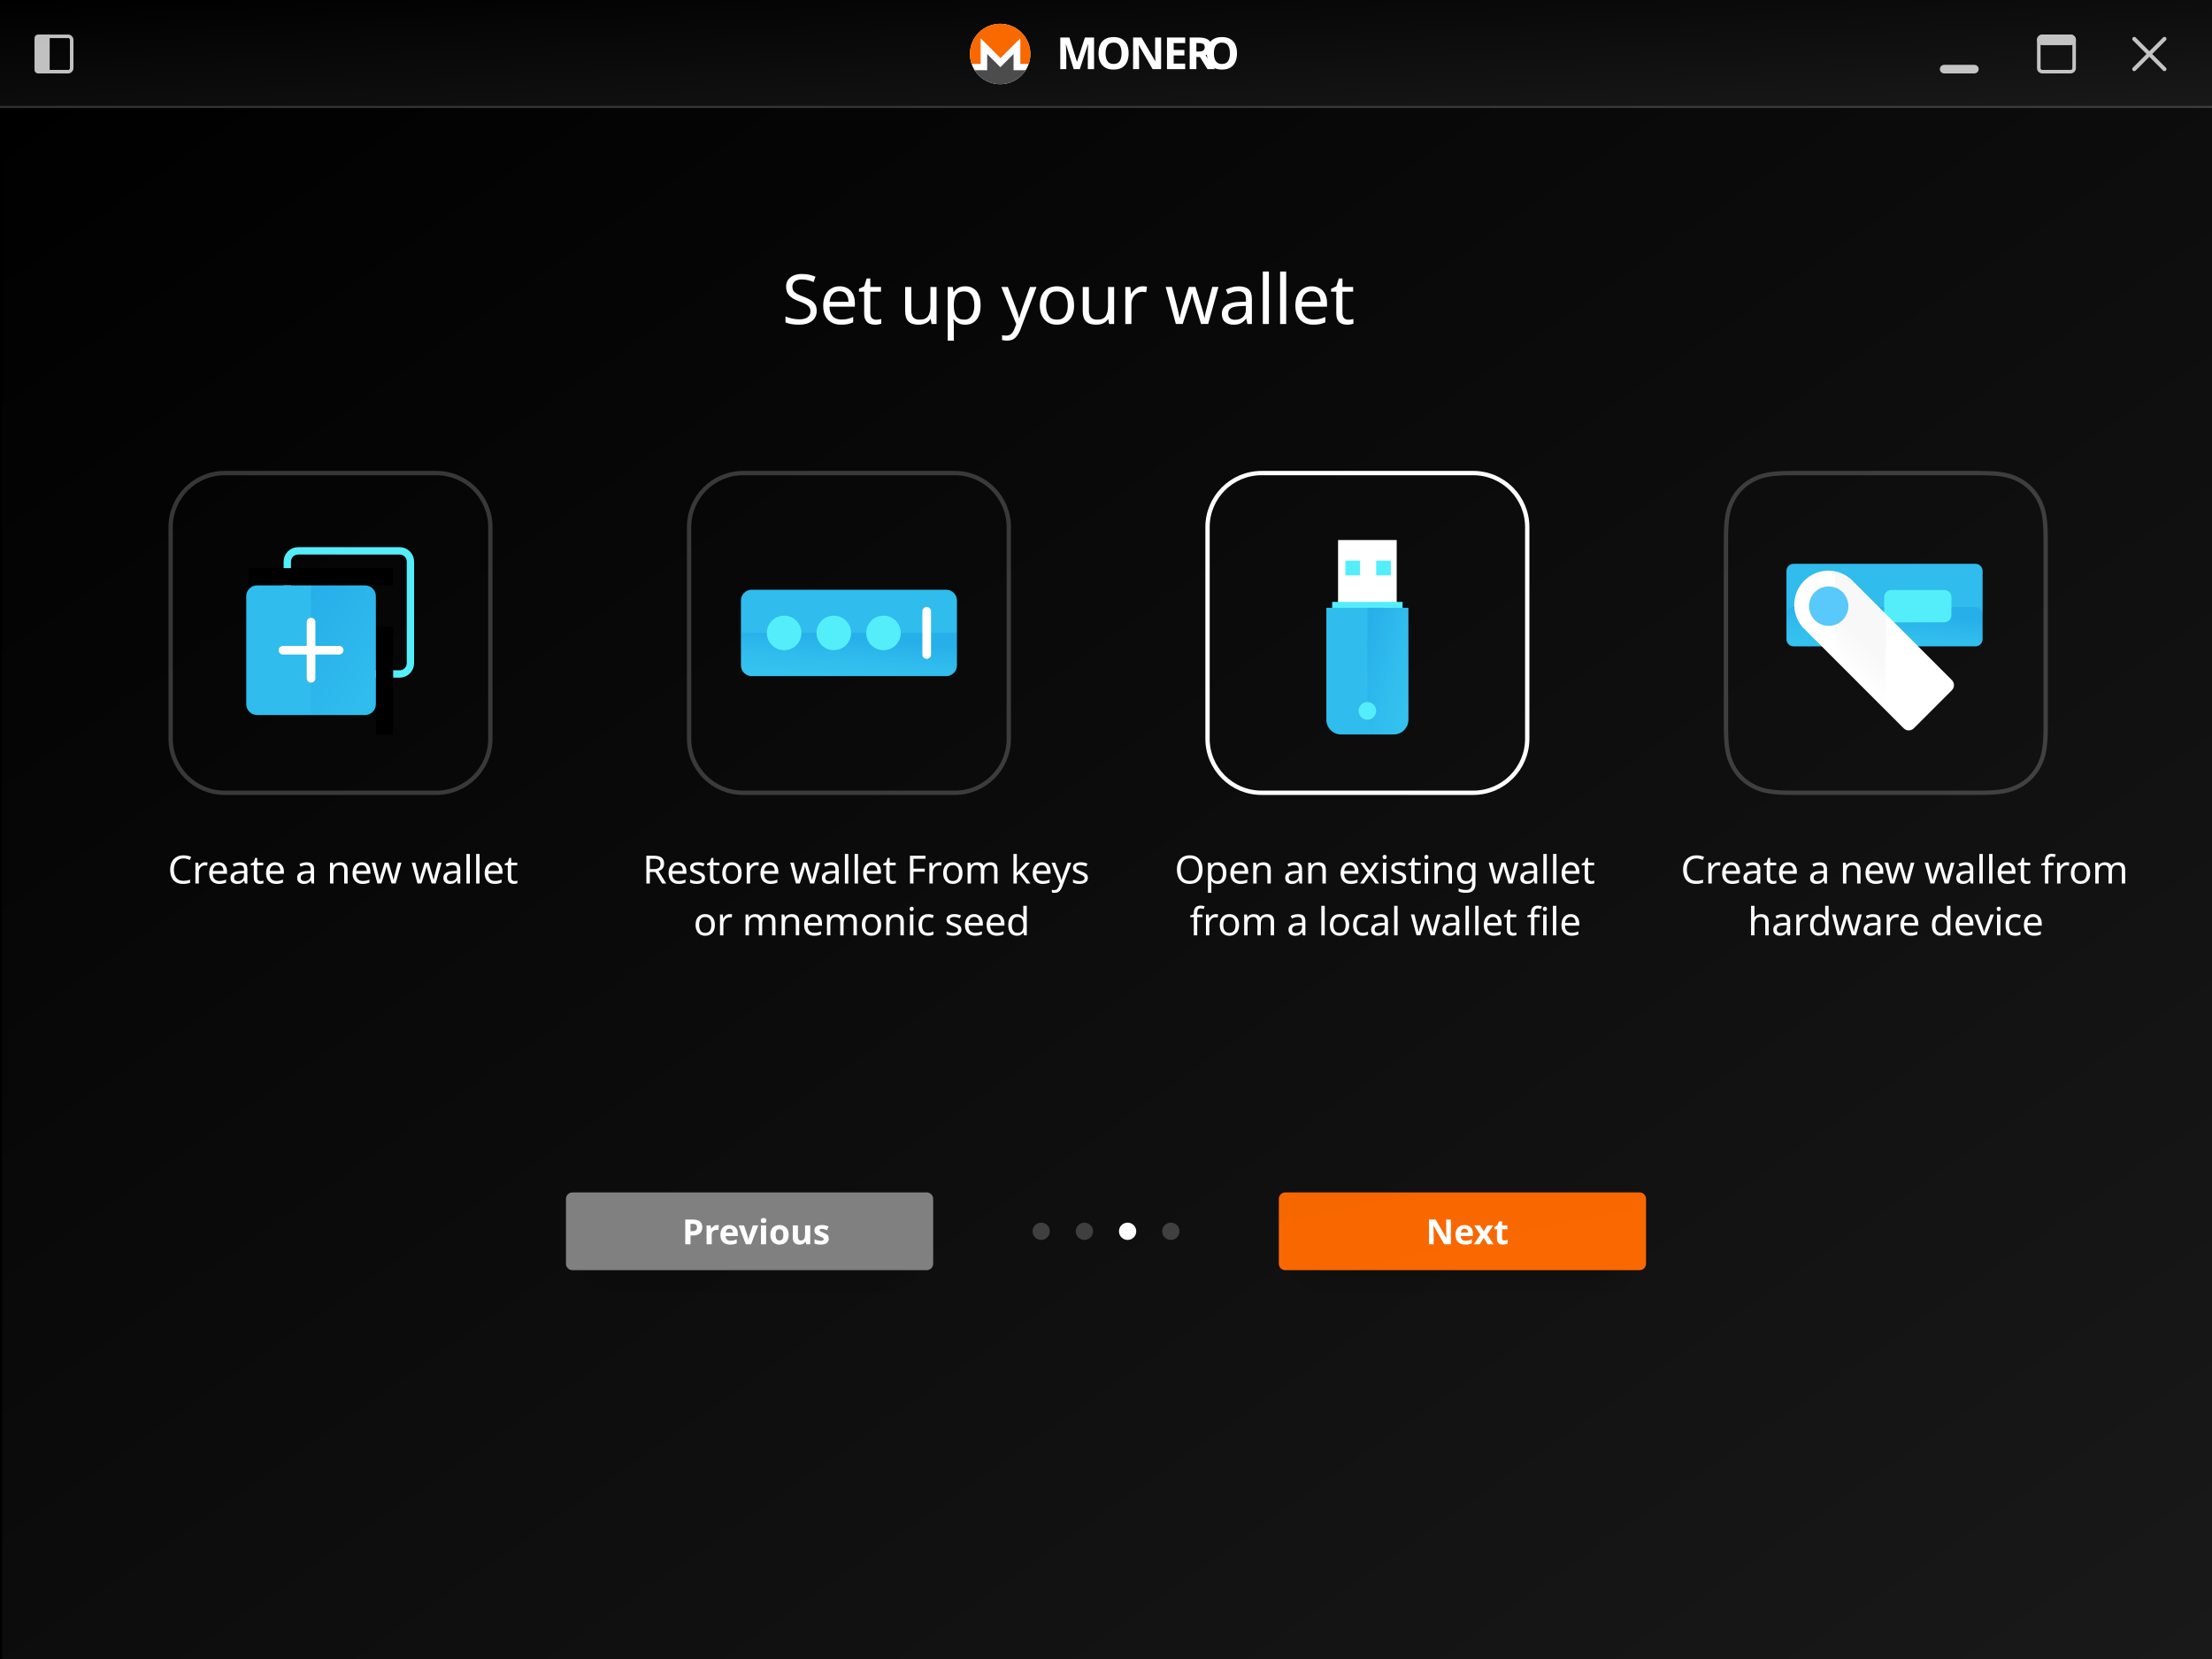
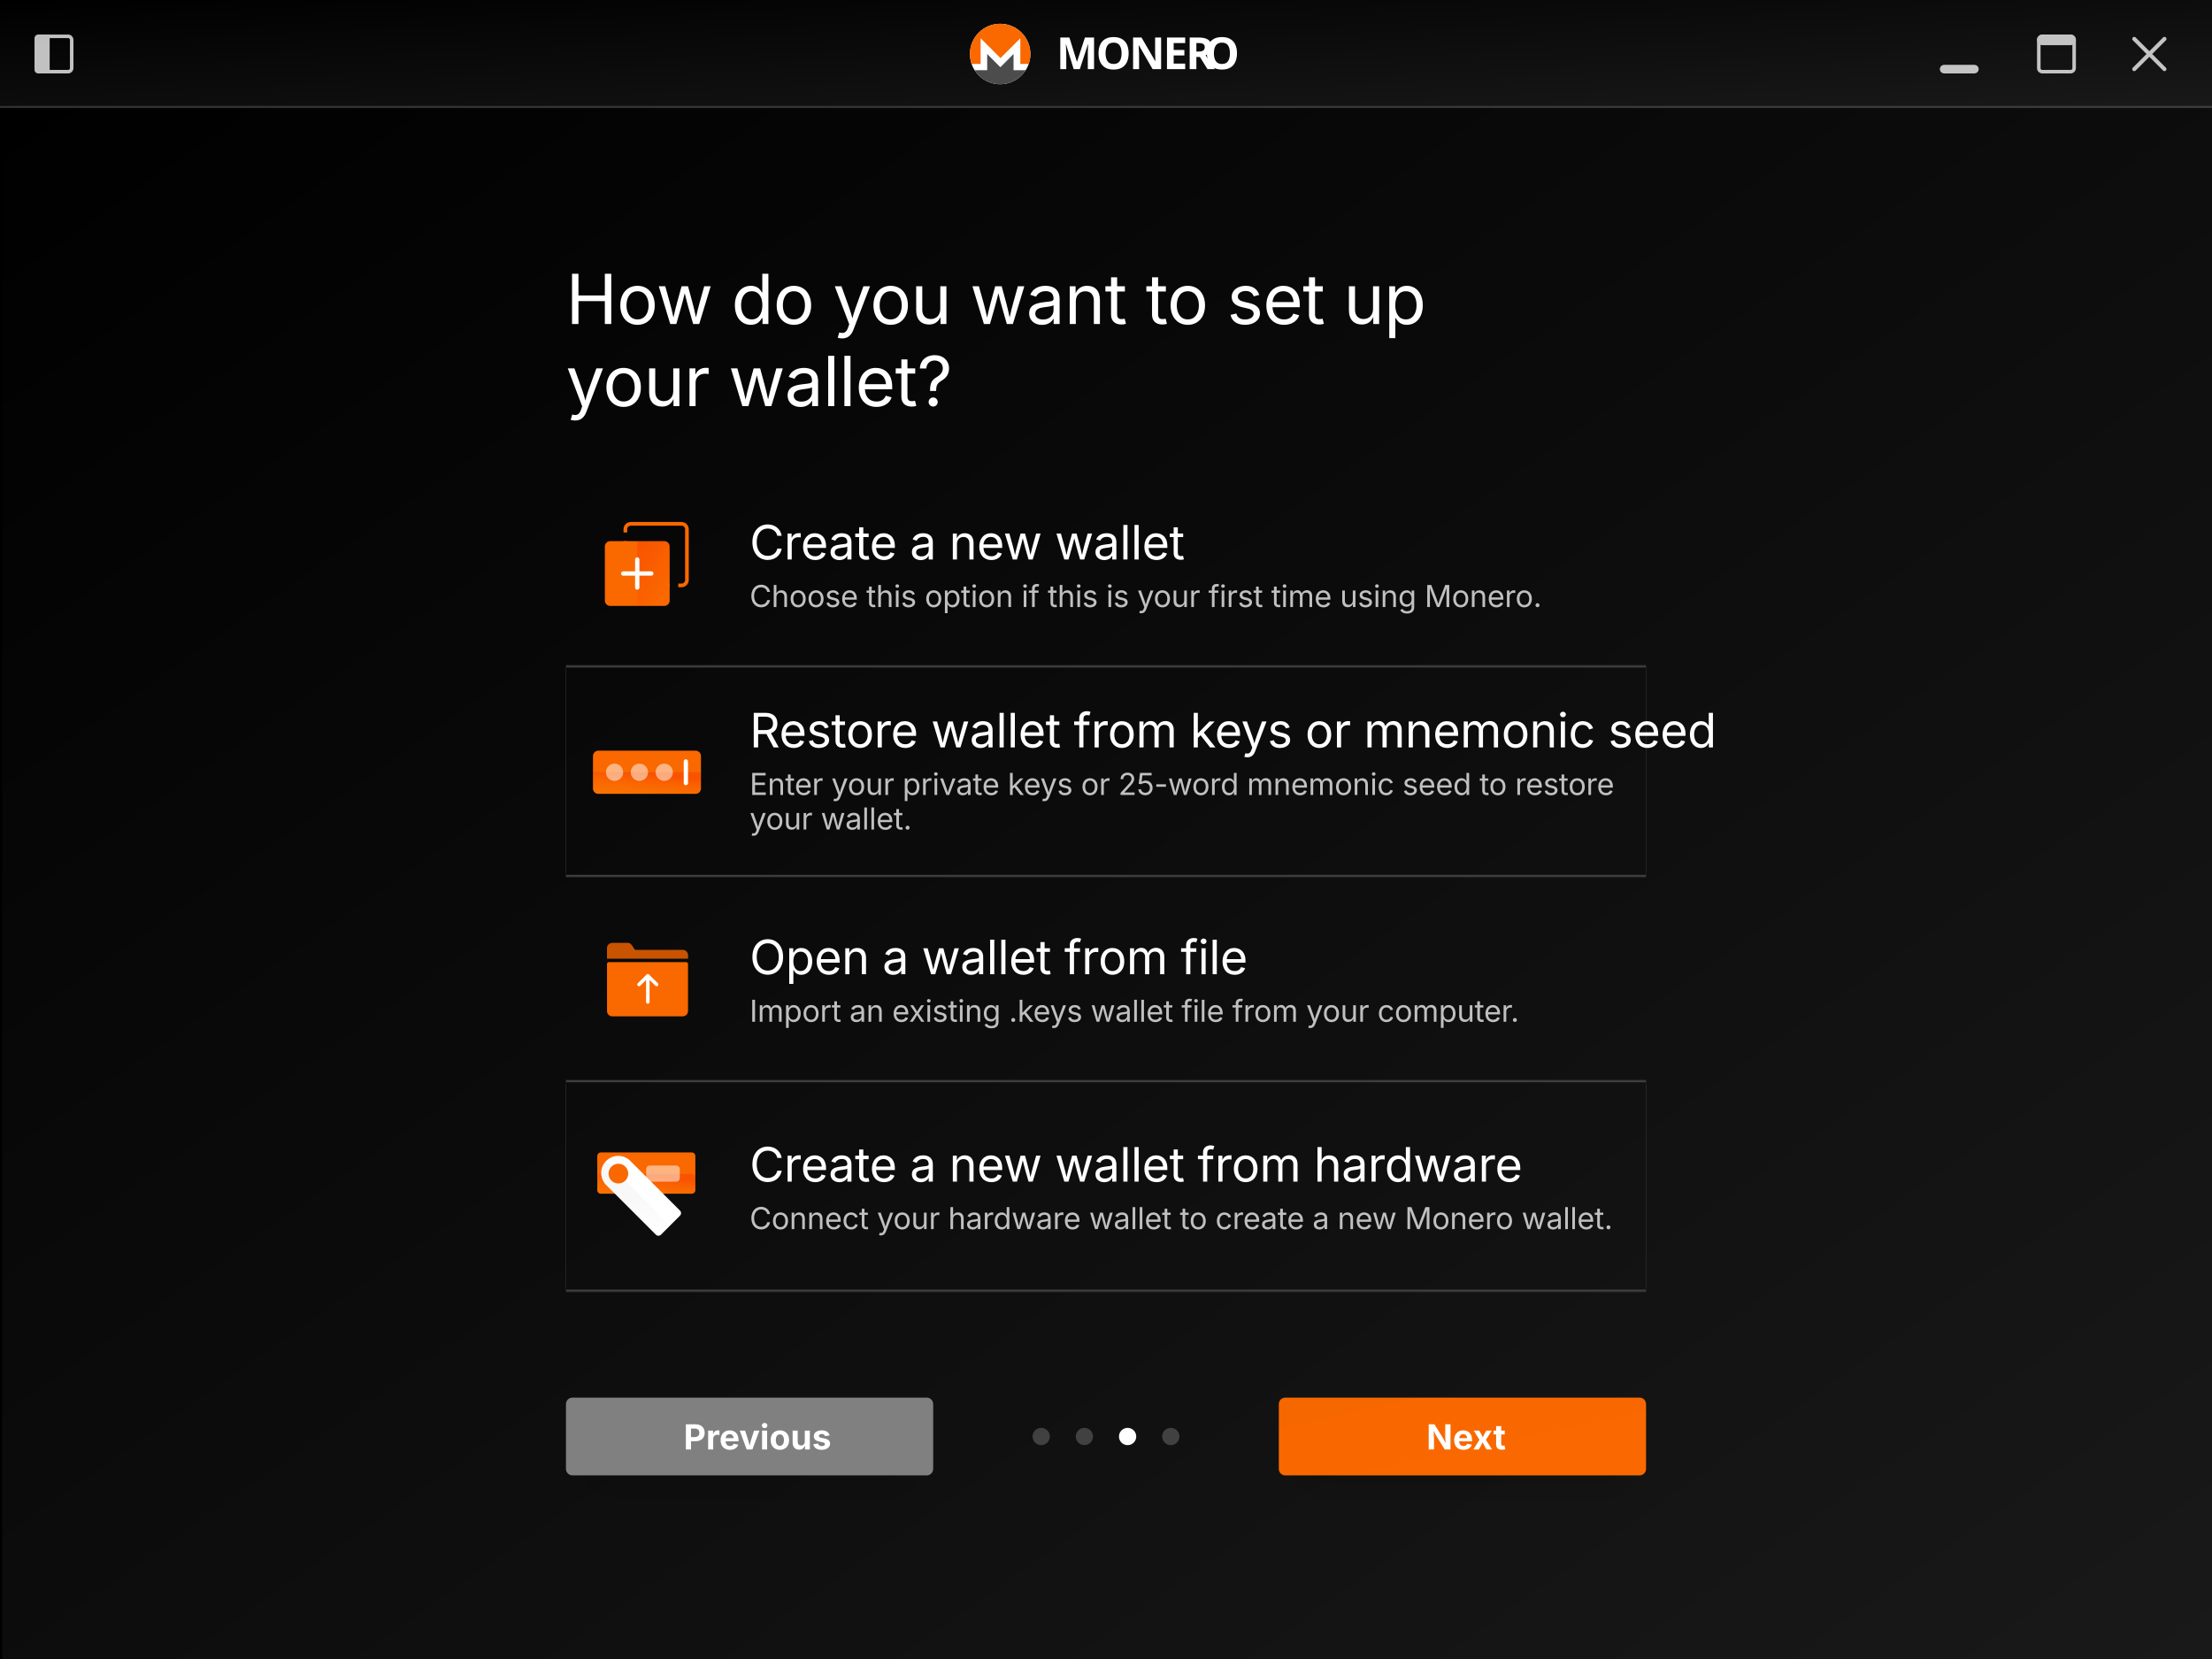
<svg xmlns="http://www.w3.org/2000/svg" xmlns:xlink="http://www.w3.org/1999/xlink" width="1024px" height="768px" viewBox="0 0 1024 768" version="1.1">
  <defs>
    <linearGradient x1="100%" y1="100%" x2="0%" y2="1.72254642e-14%" id="linearGradient-1">
      <stop stop-color="#FFFFFF" offset="0%" />
      <stop stop-color="#FFFFFF" stop-opacity="0" offset="100%" />
    </linearGradient>
    <linearGradient x1="78.336%" y1="87.643%" x2="11.789%" y2="-2.334%" id="linearGradient-2">
      <stop stop-color="#000000" stop-opacity="0" offset="0%" />
      <stop stop-color="#000000" offset="100%" />
    </linearGradient>
-     <rect id="path-3" x="25" y="55" width="100" height="40" rx="5" />
-     <linearGradient x1="17.35%" y1="100%" x2="54.842%" y2="12.588%" id="linearGradient-5">
+     <path d="M35.054,3.238 L13.079,3.243 C12.852,3.161 12.382,2.417 12.13,2.017 C11.504,1.026 10.856,0 9.783,0 L2.446,0 C1.097,0 0,1.09 0,2.429 L0,7.286 L0.815,7.286 L36.685,7.286 L37.5,7.286 L37.5,5.667 C37.5,4.328 36.403,3.238 35.054,3.238 Z" id="path-3" />
+     <rect id="path-4" x="0" y="0" width="500" height="96" />
+     <filter x="-0.1%" y="-1.6%" width="100.2%" height="103.1%" filterUnits="objectBoundingBox" id="filter-5">
+       <feOffset dx="0" dy="1" in="SourceAlpha" result="shadowOffsetOuter1" />
+       <feComposite in="shadowOffsetOuter1" in2="SourceAlpha" operator="out" result="shadowOffsetOuter1" />
+       <feColorMatrix values="0 0 0 0 0.251   0 0 0 0 0.251   0 0 0 0 0.251  0 0 0 1 0" type="matrix" in="shadowOffsetOuter1" result="shadowMatrixOuter1" />
+       <feOffset dx="0" dy="-1" in="SourceAlpha" result="shadowOffsetOuter2" />
+       <feComposite in="shadowOffsetOuter2" in2="SourceAlpha" operator="out" result="shadowOffsetOuter2" />
+       <feColorMatrix values="0 0 0 0 0.251   0 0 0 0 0.251   0 0 0 0 0.251  0 0 0 1 0" type="matrix" in="shadowOffsetOuter2" result="shadowMatrixOuter2" />
+       <feMerge>
+         <feMergeNode in="shadowMatrixOuter1" />
+         <feMergeNode in="shadowMatrixOuter2" />
+       </feMerge>
+     </filter>
+     <rect id="path-6" x="0.5" y="0.5" width="50" height="20" rx="2.5" />
+     <linearGradient x1="17.35%" y1="100%" x2="54.842%" y2="12.588%" id="linearGradient-8">
      <stop stop-color="#FFFFFF" stop-opacity="0.5" offset="0%" />
      <stop stop-color="#000000" offset="100%" />
    </linearGradient>
-     <linearGradient x1="100%" y1="100%" x2="0%" y2="18.909%" id="linearGradient-6">
-       <stop stop-color="#FFFFFF" stop-opacity="0.5" offset="0%" />
-       <stop stop-color="#000000" offset="100%" />
-     </linearGradient>
-     <path d="M17.224,0.415 L95.664,80.715 C87.746,90.159 82.758,94.881 80.701,94.881 C78.644,94.881 52.068,69.337 0.973,18.248 L17.224,0.415 Z" id="path-7" />
-     <linearGradient x1="50%" y1="50%" x2="50%" y2="100%" id="linearGradient-9">
+     <rect id="path-9" x="0" y="0" width="500" height="96" />
+     <filter x="-0.1%" y="-1.6%" width="100.2%" height="103.1%" filterUnits="objectBoundingBox" id="filter-10">
+       <feOffset dx="0" dy="1" in="SourceAlpha" result="shadowOffsetOuter1" />
+       <feComposite in="shadowOffsetOuter1" in2="SourceAlpha" operator="out" result="shadowOffsetOuter1" />
+       <feColorMatrix values="0 0 0 0 0.251   0 0 0 0 0.251   0 0 0 0 0.251  0 0 0 1 0" type="matrix" in="shadowOffsetOuter1" result="shadowMatrixOuter1" />
+       <feOffset dx="0" dy="-1" in="SourceAlpha" result="shadowOffsetOuter2" />
+       <feComposite in="shadowOffsetOuter2" in2="SourceAlpha" operator="out" result="shadowOffsetOuter2" />
+       <feColorMatrix values="0 0 0 0 0.251   0 0 0 0 0.251   0 0 0 0 0.251  0 0 0 1 0" type="matrix" in="shadowOffsetOuter2" result="shadowMatrixOuter2" />
+       <feMerge>
+         <feMergeNode in="shadowMatrixOuter1" />
+         <feMergeNode in="shadowMatrixOuter2" />
+       </feMerge>
+     </filter>
+     <path d="M8.612,0.208 L47.832,40.357 C43.873,45.079 41.379,47.44 40.351,47.44 C39.322,47.44 26.034,34.668 0.486,9.124 L8.612,0.208 Z" id="path-11" />
+     <linearGradient x1="50%" y1="50%" x2="50%" y2="100%" id="linearGradient-13">
      <stop stop-color="#000000" offset="0%" />
      <stop stop-color="#000000" stop-opacity="0" offset="100%" />
    </linearGradient>
-     <rect id="path-10" x="10" y="4" width="150" height="32" rx="2.7" />
-     <filter x="-16.7%" y="-62.5%" width="133.3%" height="256.2%" filterUnits="objectBoundingBox" id="filter-11">
-       <feOffset dx="0" dy="5" in="SourceAlpha" result="shadowOffsetOuter1" />
-       <feGaussianBlur stdDeviation="7.5" in="shadowOffsetOuter1" result="shadowBlurOuter1" />
-       <feComposite in="shadowBlurOuter1" in2="SourceAlpha" operator="out" result="shadowBlurOuter1" />
-       <feColorMatrix values="0 0 0 0 0   0 0 0 0 0   0 0 0 0 0  0 0 0 1 0" type="matrix" in="shadowBlurOuter1" />
-     </filter>
-     <linearGradient x1="100%" y1="100%" x2="0%" y2="0%" id="linearGradient-12">
-       <stop stop-color="#FFFFFF" offset="0%" />
-       <stop stop-color="#000000" offset="100%" />
-     </linearGradient>
-     <rect id="path-13" x="0" y="0" width="170" height="36" rx="3" />
    <rect id="path-14" x="10" y="4" width="150" height="32" rx="2.7" />
    <filter x="-16.7%" y="-62.5%" width="133.3%" height="256.2%" filterUnits="objectBoundingBox" id="filter-15">
      <feOffset dx="0" dy="5" in="SourceAlpha" result="shadowOffsetOuter1" />
      <feGaussianBlur stdDeviation="7.5" in="shadowOffsetOuter1" result="shadowBlurOuter1" />
      <feComposite in="shadowBlurOuter1" in2="SourceAlpha" operator="out" result="shadowBlurOuter1" />
      <feColorMatrix values="0 0 0 0 0   0 0 0 0 0   0 0 0 0 0  0 0 0 1 0" type="matrix" in="shadowBlurOuter1" />
    </filter>
-     <circle id="path-16" cx="14" cy="14" r="14" />
+     <linearGradient x1="100%" y1="100%" x2="0%" y2="0%" id="linearGradient-16">
+       <stop stop-color="#FFFFFF" offset="0%" />
+       <stop stop-color="#000000" offset="100%" />
+     </linearGradient>
+     <rect id="path-17" x="0" y="0" width="170" height="36" rx="3" />
+     <rect id="path-18" x="10" y="4" width="150" height="32" rx="2.7" />
+     <filter x="-16.7%" y="-62.5%" width="133.3%" height="256.2%" filterUnits="objectBoundingBox" id="filter-19">
+       <feOffset dx="0" dy="5" in="SourceAlpha" result="shadowOffsetOuter1" />
+       <feGaussianBlur stdDeviation="7.5" in="shadowOffsetOuter1" result="shadowBlurOuter1" />
+       <feComposite in="shadowBlurOuter1" in2="SourceAlpha" operator="out" result="shadowBlurOuter1" />
+       <feColorMatrix values="0 0 0 0 0   0 0 0 0 0   0 0 0 0 0  0 0 0 1 0" type="matrix" in="shadowBlurOuter1" />
+     </filter>
+     <circle id="path-20" cx="14" cy="14" r="14" />
  </defs>
  <g id="onboarding---how-to-start" stroke="none" stroke-width="1" fill="none" fill-rule="evenodd">
    <rect fill="#000000" x="0" y="0" width="1024" height="768" />
    <rect id="Rectangle-2" fill="url(#linearGradient-1)" opacity="0.1" x="1" y="50" width="1024" height="718" />
-     <text id="Set-up-your-wallet" font-family="SFUIDisplay-Regular, SF UI Display" font-size="32" font-weight="normal" letter-spacing="-0.25" fill="#FFFFFF">
-       <tspan x="362" y="150">Set up your wallet</tspan>
-     </text>
-     <g id="Option" transform="translate(42, 218)">
-       <rect id="Rectangle-3" fill-opacity="0" fill="#000000" x="0" y="30" width="220" height="210" />
-       <text id="Create-a-new-wallet" font-family="SFUIDisplay-Regular, SF UI Display" font-size="18" font-weight="normal" line-spacing="24" letter-spacing="-0.141" fill="#FFFFFF">
-         <tspan x="35.693" y="191">Create a new wallet</tspan>
-       </text>
-       <g id="Group" transform="translate(36, 0)">
-         <rect id="Rectangle-4" stroke="#FFFFFF" stroke-width="2" opacity="0.2" x="1" y="1" width="148" height="148" rx="25" />
-         <g id="create-wallet">
-           <g id="Group">
-             <rect id="Rectangle-4" fill-opacity="0" fill="#000000" opacity="0.2" x="0" y="0" width="150" height="150" />
-             <rect id="Rectangle-8" stroke="#54EEFA" stroke-width="3.403" x="55" y="37" width="57" height="57" rx="5" />
-             <rect id="Rectangle-8" fill="#000000" x="37" y="45" width="67" height="8" />
-             <rect id="Rectangle-8" fill="#000000" x="96" y="72" width="8" height="50" />
-             <rect id="Rectangle-8" fill="#30BCED" x="36" y="53" width="60" height="60" rx="5" />
-             <path d="M66,53 L91,53 C93.761,53 96,55.239 96,58 L96,108 C96,110.761 93.761,113 91,113 L66,113 L66,53 Z" id="Rectangle-8" fill="url(#linearGradient-2)" style="mix-blend-mode: overlay;" opacity="0.2" />
-             <path d="M68,81 L79,81 C80.105,81 81,81.895 81,83 C81,84.105 80.105,85 79,85 L68,85 L68,96 C68,97.105 67.105,98 66,98 C64.895,98 64,97.105 64,96 L64,85 L53,85 C51.895,85 51,84.105 51,83 C51,81.895 51.895,81 53,81 L64,81 L64,70 C64,68.895 64.895,68 66,68 C67.105,68 68,68.895 68,70 L68,81 Z" id="Rectangle-4" fill="#FFFFFF" />
-           </g>
-         </g>
-       </g>
-     </g>
-     <g id="Option" transform="translate(282, 218)">
-       <rect id="Rectangle-3" fill-opacity="0" fill="#000000" x="0" y="30" width="220" height="210" />
-       <text id="Restore-wallet-From" font-family="SFUIDisplay-Regular, SF UI Display" font-size="18" font-weight="normal" line-spacing="24" letter-spacing="-0.141" fill="#FFFFFF">
-         <tspan x="15.478" y="191">Restore wallet From keys </tspan>
-         <tspan x="39.02" y="215">or mnemonic seed</tspan>
-       </text>
-       <g id="Group" transform="translate(36, 0)">
-         <rect id="Rectangle-4" stroke="#FFFFFF" stroke-width="2" opacity="0.2" x="1" y="1" width="148" height="148" rx="25" />
-         <g id="restore-wallet">
-           <g id="Group">
-             <rect id="Rectangle-4" fill-opacity="0" fill="#000000" opacity="0.2" x="0" y="0" width="150" height="150" />
-             <mask id="mask-4" fill="white">
-               <use xlink:href="#path-3" />
+     <g id="Option" transform="translate(262, 213)">
+       <rect id="Rectangle-3" fill-opacity="0" fill="#000000" x="0" y="0" width="500" height="96" />
+       <g id="create-wallet" transform="translate(0, 11)">
+         <g id="Group">
+           <rect id="Rectangle-4" fill-opacity="0" fill="#000000" opacity="0.2" x="0" y="0" width="75" height="75" />
+           <g id="create-wallet" transform="translate(18, 17)">
+             <path d="M34,29.149 L35.5,29.149 C36.411,29.149 37.149,28.411 37.149,27.5 L37.149,4 C37.149,3.089 36.411,2.351 35.5,2.351 L12,2.351 C11.089,2.351 10.351,3.089 10.351,4 L10.351,5.5 L8.649,5.5 L8.649,4 C8.649,2.149 10.149,0.649 12,0.649 L35.5,0.649 C37.351,0.649 38.851,2.149 38.851,4 L38.851,27.5 C38.851,29.351 37.351,30.851 35.5,30.851 L34,30.851 L34,29.149 Z M30,29.149 L30,30.851 L12,30.851 C10.149,30.851 8.649,29.351 8.649,27.5 L8.649,9.5 L10.351,9.5 L10.351,27.5 C10.351,28.411 11.089,29.149 12,29.149 L30,29.149 Z" id="Combined-Shape" fill="#FA6800" fill-rule="nonzero" />
+             <rect id="Rectangle-8" fill="#FA6800" x="0" y="9.5" width="30" height="30" rx="2.5" />
+             <path d="M15,9.5 L27.5,9.5 C28.881,9.5 30,10.619 30,12 L30,37 C30,38.381 28.881,39.5 27.5,39.5 L15,39.5 L15,9.5 Z" id="Rectangle-8" fill="url(#linearGradient-2)" style="mix-blend-mode: overlay;" opacity="0.2" />
+             <path d="M16,23.5 L21.5,23.5 C22.052,23.5 22.5,23.948 22.5,24.5 C22.5,25.052 22.052,25.5 21.5,25.5 L16,25.5 L16,31 C16,31.552 15.552,32 15,32 C14.448,32 14,31.552 14,31 L14,25.5 L8.5,25.5 C7.948,25.5 7.5,25.052 7.5,24.5 C7.5,23.948 7.948,23.5 8.5,23.5 L14,23.5 L14,18 C14,17.448 14.448,17 15,17 C15.552,17 16,17.448 16,18 L16,23.5 Z" id="Rectangle-4" fill="#FFFFFF" />
+           </g>
+         </g>
+       </g>
+       <text id="Create-a-new-wallet" font-family="SFProDisplay-Regular, SF Pro Display" font-size="22" font-weight="normal" letter-spacing="-0.172" fill="#FFFFFF">
+         <tspan x="85" y="46">Create a new wallet</tspan>
+       </text>
+       <text id="Choose-this-option-i" font-family="SFProDisplay-Regular, SF Pro Display" font-size="14" font-weight="normal" letter-spacing="-0.109" fill="#C0C0C0">
+         <tspan x="85" y="68">Choose this option if this is your first time using Monero.</tspan>
+       </text>
+     </g>
+     <g id="Option" transform="translate(262, 405)">
+       <rect id="Rectangle-3" fill-opacity="0" fill="#000000" x="0" y="0" width="500" height="96" />
+       <g id="create-wallet" transform="translate(0, 11)">
+         <g id="Group">
+           <rect id="Rectangle-4" fill-opacity="0" fill="#000000" opacity="0.2" x="0" y="0" width="75" height="75" />
+           <g id="open-wallet-from-file" transform="translate(19, 20.5)">
+             <g id="Path">
+               <use fill="#FA6800" xlink:href="#path-3" />
+               <use fill-opacity="0.2" fill="#000000" xlink:href="#path-3" />
+             </g>
+             <g id="Group" transform="translate(0, 8.904762)" fill-rule="nonzero">
+               <path d="M36.685,0 L0.815,0 C0.366,0 0,0.363 0,0.81 L0,22.667 C0,24.006 1.097,25.095 2.446,25.095 L35.054,25.095 C36.403,25.095 37.5,24.006 37.5,22.667 L37.5,0.81 C37.5,0.363 37.134,0 36.685,0 Z" id="Shape" fill="#FA6800" />
+               <path d="M14.239,13.832 C14.558,13.516 15.073,13.516 15.392,13.832 L18.076,16.498 L18.076,6.31 C18.076,5.863 18.441,5.5 18.892,5.5 C19.342,5.5 19.707,5.863 19.707,6.31 L19.707,16.498 L22.391,13.832 C22.71,13.516 23.225,13.516 23.544,13.832 C23.863,14.149 23.863,14.661 23.544,14.977 L19.468,19.025 C19.309,19.183 19.1,19.262 18.892,19.262 C18.683,19.262 18.474,19.183 18.315,19.025 L14.239,14.977 C13.92,14.661 13.92,14.149 14.239,13.832 Z" id="Path" fill="#FFFFFF" transform="translate(18.89151, 12.38095) scale(1, -1) translate(-18.89151, -12.38095) " />
+             </g>
+           </g>
+         </g>
+       </g>
+       <text id="Open-a-wallet-from-f" font-family="SFProDisplay-Regular, SF Pro Display" font-size="22" font-weight="normal" letter-spacing="-0.172" fill="#FFFFFF">
+         <tspan x="85" y="46">Open a wallet from file</tspan>
+       </text>
+       <text id="Import-an-existing-." font-family="SFProDisplay-Regular, SF Pro Display" font-size="14" font-weight="normal" letter-spacing="-0.109" fill="#C0C0C0">
+         <tspan x="85" y="68">Import an existing .keys wallet file from your computer.</tspan>
+       </text>
+     </g>
+     <g id="Option" transform="translate(262, 309)">
+       <g id="Rectangle-3">
+         <use fill="black" fill-opacity="1" filter="url(#filter-5)" xlink:href="#path-4" />
+         <use fill-opacity="0" fill="#000000" fill-rule="evenodd" xlink:href="#path-4" />
+       </g>
+       <g id="restore-wallet" transform="translate(0, 11)">
+         <g id="Group">
+           <rect id="Rectangle-4" fill-opacity="0" fill="#000000" opacity="0.2" x="0" y="0" width="75" height="75" />
+           <g id="restore-wallet" transform="translate(12, 27)">
+             <mask id="mask-7" fill="white">
+               <use xlink:href="#path-6" />
            </mask>
-             <use id="Rectangle-9" fill="#30BCED" xlink:href="#path-3" />
-             <path d="M25,75 L125,75 L125,90 C125,92.761 122.761,95 120,95 L30,95 C27.239,95 25,92.761 25,90 L25,75 Z" id="Rectangle-9" fill="url(#linearGradient-5)" style="mix-blend-mode: overlay;" opacity="0.2" mask="url(#mask-4)" />
-             <circle id="Oval-6" fill="#53EEFA" mask="url(#mask-4)" cx="91" cy="75" r="8" />
-             <circle id="Oval-6" fill="#53EEFA" mask="url(#mask-4)" cx="68" cy="75" r="8" />
-             <circle id="Oval-6" fill="#53EEFA" mask="url(#mask-4)" cx="45" cy="75" r="8" />
-             <rect id="Rectangle-9" fill="#FFFFFF" mask="url(#mask-4)" x="109" y="63" width="4" height="24" rx="2" />
-           </g>
-         </g>
-       </g>
-     </g>
-     <g id="Option" transform="translate(522, 218)">
-       <rect id="Rectangle-3" fill-opacity="0" fill="#000000" x="0" y="30" width="220" height="210" />
-       <text id="Open-an-existing-wal" font-family="SFUIDisplay-Regular, SF UI Display" font-size="18" font-weight="normal" line-spacing="24" letter-spacing="-0.141" fill="#FFFFFF">
-         <tspan x="21.749" y="191">Open an existing wallet </tspan>
-         <tspan x="28.692" y="215">from a local wallet file</tspan>
-       </text>
-       <g id="Group" transform="translate(36, 0)">
-         <rect id="Rectangle-4" stroke="#FFFFFF" stroke-width="2" x="1" y="1" width="148" height="148" rx="25" />
-         <g id="restore-wallet-from-file">
-           <g id="Group">
-             <rect id="Rectangle-4" fill-opacity="0" fill="#000000" opacity="0.2" x="0" y="0" width="150" height="150" />
-             <g transform="translate(56, 32)">
-               <rect id="Rectangle" fill="#FFFFFF" x="5.429" y="0" width="27.143" height="46.364" />
-               <rect id="Rectangle" fill="#54EEFA" x="8.821" y="9.545" width="6.786" height="6.818" />
-               <rect id="Rectangle" fill="#54EEFA" x="23.071" y="9.545" width="6.786" height="6.818" />
-               <rect id="Rectangle-3" fill="#54EEFA" x="2.714" y="28.636" width="32.571" height="17.727" />
-               <path d="M0,31.364 L38,31.364 L38,83.182 C38,86.947 34.947,90 31.182,90 L6.818,90 C3.053,90 3.12568554e-15,86.947 2.66453526e-15,83.182 L0,31.364 Z" id="Rectangle-2" fill="#30BCED" />
-               <path d="M19,31.364 L38,31.364 L38,83.182 C38,86.947 34.947,90 31.182,90 L25.818,90 C22.053,90 19,86.947 19,83.182 L19,31.364 Z" id="Rectangle-2" fill="url(#linearGradient-6)" style="mix-blend-mode: overlay;" opacity="0.2" />
-               <ellipse id="Oval" fill="#54EEFA" cx="19" cy="79.091" rx="4.071" ry="4.091" />
-             </g>
-           </g>
-         </g>
-       </g>
-     </g>
-     <g id="Option" transform="translate(762, 218)">
-       <rect id="Rectangle-3" fill-opacity="0" fill="#000000" x="0" y="30" width="220" height="210" />
-       <text id="Create-a-new-wallet" font-family="SFUIDisplay-Regular, SF UI Display" font-size="18" font-weight="normal" line-spacing="24" letter-spacing="-0.141" fill="#FFFFFF">
-         <tspan x="16.08" y="191">Create a new wallet from </tspan>
-         <tspan x="47.092" y="215">hardware device</tspan>
-       </text>
-       <g id="Group" transform="translate(36, 0)">
-         <path d="M32.049,1 C22.039,1 17.726,1.833 13.261,4.221 C9.361,6.307 6.307,9.361 4.221,13.261 C1.833,17.726 1,22.039 1,32.049 L1,117.951 C1,127.961 1.833,132.274 4.221,136.739 C6.307,140.639 9.361,143.693 13.261,145.779 C17.726,148.167 22.039,149 32.049,149 L117.951,149 C127.961,149 132.274,148.167 136.739,145.779 C140.639,143.693 143.693,140.639 145.779,136.739 C148.167,132.274 149,127.961 149,117.951 L149,32.049 C149,22.039 148.167,17.726 145.779,13.261 C143.693,9.361 140.639,6.307 136.739,4.221 C132.274,1.833 127.961,1 117.951,1 L32.049,1 Z" id="Rectangle-4" stroke="#FFFFFF" stroke-width="2" opacity="0.2" />
-         <g id="restore-wallet-from-hardware">
-           <g id="Group">
-             <polygon id="Rectangle-4" fill-opacity="0" fill="#000000" opacity="0.2" points="0 0 150 0 150 150 0 150" />
-             <g id="Group-5" transform="translate(14, 39)">
-               <path d="M18.314,4 L102.49,4 C104.32,4 105.804,5.484 105.804,7.314 L105.804,38.887 C105.804,40.717 104.32,42.201 102.49,42.201 L18.314,42.201 C16.484,42.201 15,40.717 15,38.887 L15,7.314 C15,5.484 16.484,4 18.314,4 Z" id="Rectangle-6" fill="#30BCED" />
-               <path d="M18.314,24 L102.49,24 C104.32,24 105.804,25.484 105.804,27.314 L105.804,39.786 C105.804,41.616 104.32,43.1 102.49,43.1 L18.314,43.1 C16.484,43.1 15,41.616 15,39.786 L15,27.314 C15,25.484 16.484,24 18.314,24 Z" id="Rectangle-6" fill="url(#linearGradient-5)" style="mix-blend-mode: overlay;" opacity="0.2" />
-               <path d="M63.543,16.125 L88.067,16.125 C89.897,16.125 91.381,17.608 91.381,19.439 L91.381,27.759 C91.381,29.589 89.897,31.073 88.067,31.073 L63.543,31.073 C61.713,31.073 60.229,29.589 60.229,27.759 L60.229,19.439 C60.229,17.608 61.713,16.125 63.543,16.125 Z" id="Rectangle-6" fill="#53EEFA" />
-               <path d="M21.555,65.588 C13.64,64.758 7.471,58.049 7.471,49.896 C7.471,41.743 13.64,35.034 21.555,34.204 L21.555,34.118 L88.335,34.118 C90.165,34.118 91.649,35.601 91.649,37.432 L91.649,62.361 C91.649,64.191 90.165,65.675 88.335,65.675 L21.555,65.675 L21.555,65.588 Z" id="Rectangle-7" fill="#FFFFFF" transform="translate(61.32312, 49.89619) rotate(45) translate(-61.32312, -49.89619) " />
-               <g id="Group-7" transform="translate(0, 5)">
-                 <mask id="mask-8" fill="white">
-                   <use xlink:href="#path-7" />
-                 </mask>
-                 <g id="Path-2" />
-                 <path d="M21.555,60.588 C13.64,59.758 7.471,53.049 7.471,44.896 C7.471,36.743 13.64,30.034 21.555,29.204 L21.555,29.118 L88.335,29.118 C90.165,29.118 91.649,30.601 91.649,32.432 L91.649,57.361 C91.649,59.191 90.165,60.675 88.335,60.675 L21.555,60.675 L21.555,60.588 Z" id="Rectangle-7" fill="url(#linearGradient-9)" opacity="0.03" mask="url(#mask-8)" transform="translate(61.32312, 44.89619) rotate(45) translate(-61.32312, -44.89619) " />
-               </g>
-               <ellipse id="Oval-3" fill="#59C8FA" cx="34.546" cy="23.599" rx="9.114" ry="9.135" />
-             </g>
-           </g>
-         </g>
-       </g>
-     </g>
-     <g id="Options" transform="translate(262, 552)">
+             <use id="Rectangle-9" fill="#FA6800" xlink:href="#path-6" />
+             <path d="M0.5,10.5 L50.5,10.5 L50.5,18 C50.5,19.381 49.381,20.5 48,20.5 L3,20.5 C1.619,20.5 0.5,19.381 0.5,18 L0.5,10.5 Z" id="Rectangle-9" fill="url(#linearGradient-8)" style="mix-blend-mode: overlay;" opacity="0.2" mask="url(#mask-7)" />
+             <circle id="Oval-6" fill="#FFFFFF" opacity="0.5" mask="url(#mask-7)" cx="33.5" cy="10.5" r="4" />
+             <circle id="Oval-6" fill="#FFFFFF" opacity="0.5" mask="url(#mask-7)" cx="22" cy="10.5" r="4" />
+             <circle id="Oval-6" fill="#FFFFFF" opacity="0.5" mask="url(#mask-7)" cx="10.5" cy="10.5" r="4" />
+             <rect id="Rectangle-9" fill="#FFFFFF" mask="url(#mask-7)" x="42.5" y="4.5" width="2" height="12" rx="1" />
+           </g>
+         </g>
+       </g>
+       <text id="Restore-wallet-from" font-family="SFProDisplay-Regular, SF Pro Display" font-size="22" font-weight="normal" letter-spacing="-0.172" fill="#FFFFFF">
+         <tspan x="85" y="37">Restore wallet from keys or mnemonic seed</tspan>
+       </text>
+       <text id="Enter-your-private-k" font-family="SFProDisplay-Regular, SF Pro Display" font-size="14" font-weight="normal" letter-spacing="-0.109" fill="#C0C0C0">
+         <tspan x="85" y="59">Enter your private keys or 25-word mnemonic seed to restore </tspan>
+         <tspan x="85" y="75">your wallet.</tspan>
+       </text>
+     </g>
+     <g id="Option" transform="translate(262, 501)">
+       <g id="Rectangle-3">
+         <use fill="black" fill-opacity="1" filter="url(#filter-10)" xlink:href="#path-9" />
+         <use fill-opacity="0" fill="#000000" fill-rule="evenodd" xlink:href="#path-9" />
+       </g>
+       <g id="restore-wallet-from-hardware" transform="translate(0, 11)">
+         <g id="Group">
+           <polygon id="Rectangle-4" fill-opacity="0" fill="#000000" opacity="0.2" points="0 0 75 0 75 75 0 75" />
+           <g id="restore-wallet-from-hardware" transform="translate(7, 19.5)">
+             <path d="M9.157,2 L51.245,2 C52.16,2 52.902,2.742 52.902,3.657 L52.902,19.443 C52.902,20.358 52.16,21.1 51.245,21.1 L9.157,21.1 C8.242,21.1 7.5,20.358 7.5,19.443 L7.5,3.657 C7.5,2.742 8.242,2 9.157,2 Z" id="Rectangle-6" fill="#FA6800" />
+             <path d="M9.157,12 L51.245,12 C52.16,12 52.902,12.742 52.902,13.657 L52.902,19.893 C52.902,20.808 52.16,21.55 51.245,21.55 L9.157,21.55 C8.242,21.55 7.5,20.808 7.5,19.893 L7.5,13.657 C7.5,12.742 8.242,12 9.157,12 Z" id="Rectangle-6" fill="url(#linearGradient-8)" style="mix-blend-mode: overlay;" opacity="0.2" />
+             <path d="M31.772,8.062 L44.034,8.062 C44.949,8.062 45.691,8.804 45.691,9.719 L45.691,13.879 C45.691,14.794 44.949,15.536 44.034,15.536 L31.772,15.536 C30.857,15.536 30.115,14.794 30.115,13.879 L30.115,9.719 C30.115,8.804 30.857,8.062 31.772,8.062 Z" id="Rectangle-6" fill="#FFFFFF" opacity="0.5" />
+             <path d="M10.778,32.794 C6.82,32.379 3.735,29.025 3.735,24.948 C3.735,20.871 6.82,17.517 10.778,17.102 L10.778,17.059 L44.168,17.059 C45.083,17.059 45.825,17.801 45.825,18.716 L45.825,31.18 C45.825,32.096 45.083,32.837 44.168,32.837 L10.778,32.837 L10.778,32.794 Z" id="Rectangle-7" fill="#FFFFFF" transform="translate(30.66156, 24.9481) rotate(45) translate(-30.66156, -24.9481) " />
+             <g id="Group-7" transform="translate(0, 2.5)">
+               <mask id="mask-12" fill="white">
+                 <use xlink:href="#path-11" />
+               </mask>
+               <g id="Path-2" />
+               <path d="M11.053,13.936 C8.548,10.844 8.739,6.291 11.622,3.408 C14.504,0.526 19.058,0.335 22.149,2.84 L22.18,2.809 L45.79,26.42 C46.437,27.067 46.437,28.116 45.79,28.763 L36.977,37.577 C36.329,38.224 35.28,38.224 34.633,37.577 L11.023,13.967 L11.053,13.936 Z" id="Path" fill="url(#linearGradient-13)" opacity="0.03" mask="url(#mask-12)" />
+             </g>
+             <ellipse id="Oval-3" fill="#FA6800" cx="17.273" cy="11.799" rx="4.557" ry="4.567" />
+           </g>
+         </g>
+       </g>
+       <text id="Create-a-new-wallet" font-family="SFProDisplay-Regular, SF Pro Display" font-size="22" font-weight="normal" letter-spacing="-0.172" fill="#FFFFFF">
+         <tspan x="85" y="46">Create a new wallet from hardware</tspan>
+       </text>
+       <text id="Connect-your-hardwar" font-family="SFProDisplay-Regular, SF Pro Display" font-size="14" font-weight="normal" letter-spacing="-0.109" fill="#C0C0C0">
+         <tspan x="85" y="68">Connect your hardware wallet to create a new Monero wallet.</tspan>
+       </text>
+     </g>
+     <g id="Options" transform="translate(262, 647)">
      <g id="Button---send" transform="translate(330, 0)">
-         <g id="Rectangle-4" opacity="0.15">
-           <use fill="black" fill-opacity="1" filter="url(#filter-11)" xlink:href="#path-10" />
-           <use fill-opacity="0" fill="#FA6800" fill-rule="evenodd" xlink:href="#path-10" />
-         </g>
-         <g id="Rectangle-4">
-           <use fill="#FA6800" xlink:href="#path-13" />
-           <use fill-opacity="0.01" fill="url(#linearGradient-12)" style="mix-blend-mode: hard-light;" xlink:href="#path-13" />
-         </g>
-         <text id="Next" font-family="SFUIDisplay-Bold, SF UI Display" font-size="16" font-weight="bold" fill="#FFFFFF">
-           <tspan x="68.09" y="24">Next</tspan>
-         </text>
-       </g>
-       <g id="Button---send">
        <g id="Rectangle-4" opacity="0.15">
          <use fill="black" fill-opacity="1" filter="url(#filter-15)" xlink:href="#path-14" />
          <use fill-opacity="0" fill="#FA6800" fill-rule="evenodd" xlink:href="#path-14" />
+         </g>
+         <g id="Rectangle-4">
+           <use fill="#FA6800" xlink:href="#path-17" />
+           <use fill-opacity="0.01" fill="url(#linearGradient-16)" style="mix-blend-mode: hard-light;" xlink:href="#path-17" />
+         </g>
+         <text id="Next" font-family="SFProDisplay-Bold, SF Pro Display" font-size="16" font-weight="bold" fill="#FFFFFF">
+           <tspan x="68.336" y="24">Next</tspan>
+         </text>
+       </g>
+       <g id="Button---send">
+         <g id="Rectangle-4" opacity="0.15">
+           <use fill="black" fill-opacity="1" filter="url(#filter-19)" xlink:href="#path-18" />
+           <use fill-opacity="0" fill="#FA6800" fill-rule="evenodd" xlink:href="#path-18" />
        </g>
        <rect id="Rectangle-4" fill="#808080" x="0" y="0" width="170" height="36" rx="3" />
        <g id="Group" transform="translate(216, 14)" fill="#FFFFFF">
          <circle id="Oval" opacity="0.2" cx="4" cy="4" r="4" />
          <circle id="Oval" opacity="0.2" cx="24" cy="4" r="4" />
          <circle id="Oval" cx="44" cy="4" r="4" />
          <circle id="Oval" opacity="0.2" cx="64" cy="4" r="4" />
        </g>
-         <text id="Previous" font-family="SFUIDisplay-Bold, SF UI Display" font-size="16" font-weight="bold" fill="#FFFFFF">
-           <tspan x="53.793" y="24">Previous</tspan>
+         <text id="Previous" font-family="SFProDisplay-Bold, SF Pro Display" font-size="16" font-weight="bold" fill="#FFFFFF">
+           <tspan x="54.453" y="24">Previous</tspan>
        </text>
      </g>
    </g>
+     <text id="How-do-you-want-to-s" font-family="SFProDisplay-Regular, SF Pro Display" font-size="32" font-weight="normal" letter-spacing="-0.25" fill="#FFFFFF">
+       <tspan x="262" y="150">How do you want to set up </tspan>
+       <tspan x="262" y="188">your wallet?</tspan>
+     </text>
    <g id="Nav-bar">
      <rect id="Rectangle-2" fill="#000000" x="0" y="0" width="1024" height="50" />
      <rect id="Rectangle-2" fill="url(#linearGradient-1)" opacity="0.1" x="0" y="0" width="1024" height="50" />
      <rect id="Rectangle" fill="#FFFFFF" opacity="0.15" x="0" y="49" width="1024" height="1" />
      <g id="logo" stroke-width="1" transform="translate(449, 11)">
        <text id="MONERO" font-family="CenturyGothic-Bold, Century Gothic" font-size="20.48" font-weight="bold" letter-spacing="-0.96" fill="#FFFFFF">
          <tspan x="40" y="21">MONER</tspan>
          <tspan x="108.51" y="21" letter-spacing="-0.64">O</tspan>
        </text>
        <g>
-           <mask id="mask-17" fill="white">
-             <use xlink:href="#path-16" />
+           <mask id="mask-21" fill="white">
+             <use xlink:href="#path-20" />
          </mask>
-           <use id="Oval-3" fill="#FFFFFF" xlink:href="#path-16" />
-           <g id="xmr" mask="url(#mask-17)" fill-rule="nonzero">
+           <use id="Oval-3" fill="#FFFFFF" xlink:href="#path-20" />
+           <g id="xmr" mask="url(#mask-21)" fill-rule="nonzero">
            <g transform="translate(-8.96, -11.2)" id="Shape">
              <path d="M33.815,0.246 C26.008,0.246 0.047,14.593 0.047,22.401 C0.045,23.919 9.215,28.366 9.695,29.805 L13.923,29.805 L13.923,17.908 L23.113,27.099 L32.303,17.908 L32.303,29.805 L36.53,29.805 C37.009,28.365 43.128,28.617 43.128,27.099 C43.128,19.291 30.92,11.2 23.113,11.2" fill="#FA6800" />
              <path d="M16.958,25.201 L16.958,32.687 L11.022,32.687 C8.995,39.865 17.96,48.335 23.059,48.335 C28.158,48.335 41.584,39.817 35.096,32.687 L29.16,32.687 L29.16,25.201 L25.165,29.214 L23.061,31.327 L20.956,29.214 L16.958,25.201 Z" fill="#4C4C4C" />
            </g>
          </g>
        </g>
      </g>
      <g id="fullscreen" opacity="0.75" stroke-width="1" transform="translate(943, 16)" stroke="#FFFFFF">
        <rect id="Rectangle-7" stroke-width="1.636" x="0.818" y="0.818" width="16.364" height="16.364" rx="1.636" />
        <rect id="Rectangle-7" stroke-width="1.636" fill="#FFFFFF" x="0.818" y="0.818" width="16.364" height="3.273" rx="1.636" />
      </g>
      <rect id="minimize" stroke="#FFFFFF" stroke-width="2" fill="#FFFFFF" opacity="0.75" x="899" y="31" width="16" height="2" rx="1" />
      <g id="close" opacity="0.75" stroke-width="1" transform="translate(988, 18)" stroke="#FFFFFF" stroke-linecap="round">
        <path d="M0,0 L14,14" id="Shape" stroke-width="1.85" />
        <path d="M14,0 L0,14" id="Shape" stroke-width="1.85" />
      </g>
      <g id="sidebar" opacity="0.75" stroke-width="1" transform="translate(16, 16)" stroke="#FFFFFF">
        <rect id="Rectangle-7" stroke-width="1.636" x="0.818" y="0.818" width="16.364" height="16.364" rx="1.636" />
        <path d="M6.182,17.182 L6.182,0.818 L1.64,0.818 C1.186,0.818 0.818,1.186 0.818,1.64 L0.818,16.36 C0.818,16.814 1.186,17.182 1.64,17.182 L6.182,17.182 Z" id="Rectangle-7" stroke-width="1.636" fill="#FFFFFF" />
      </g>
    </g>
  </g>
</svg>
